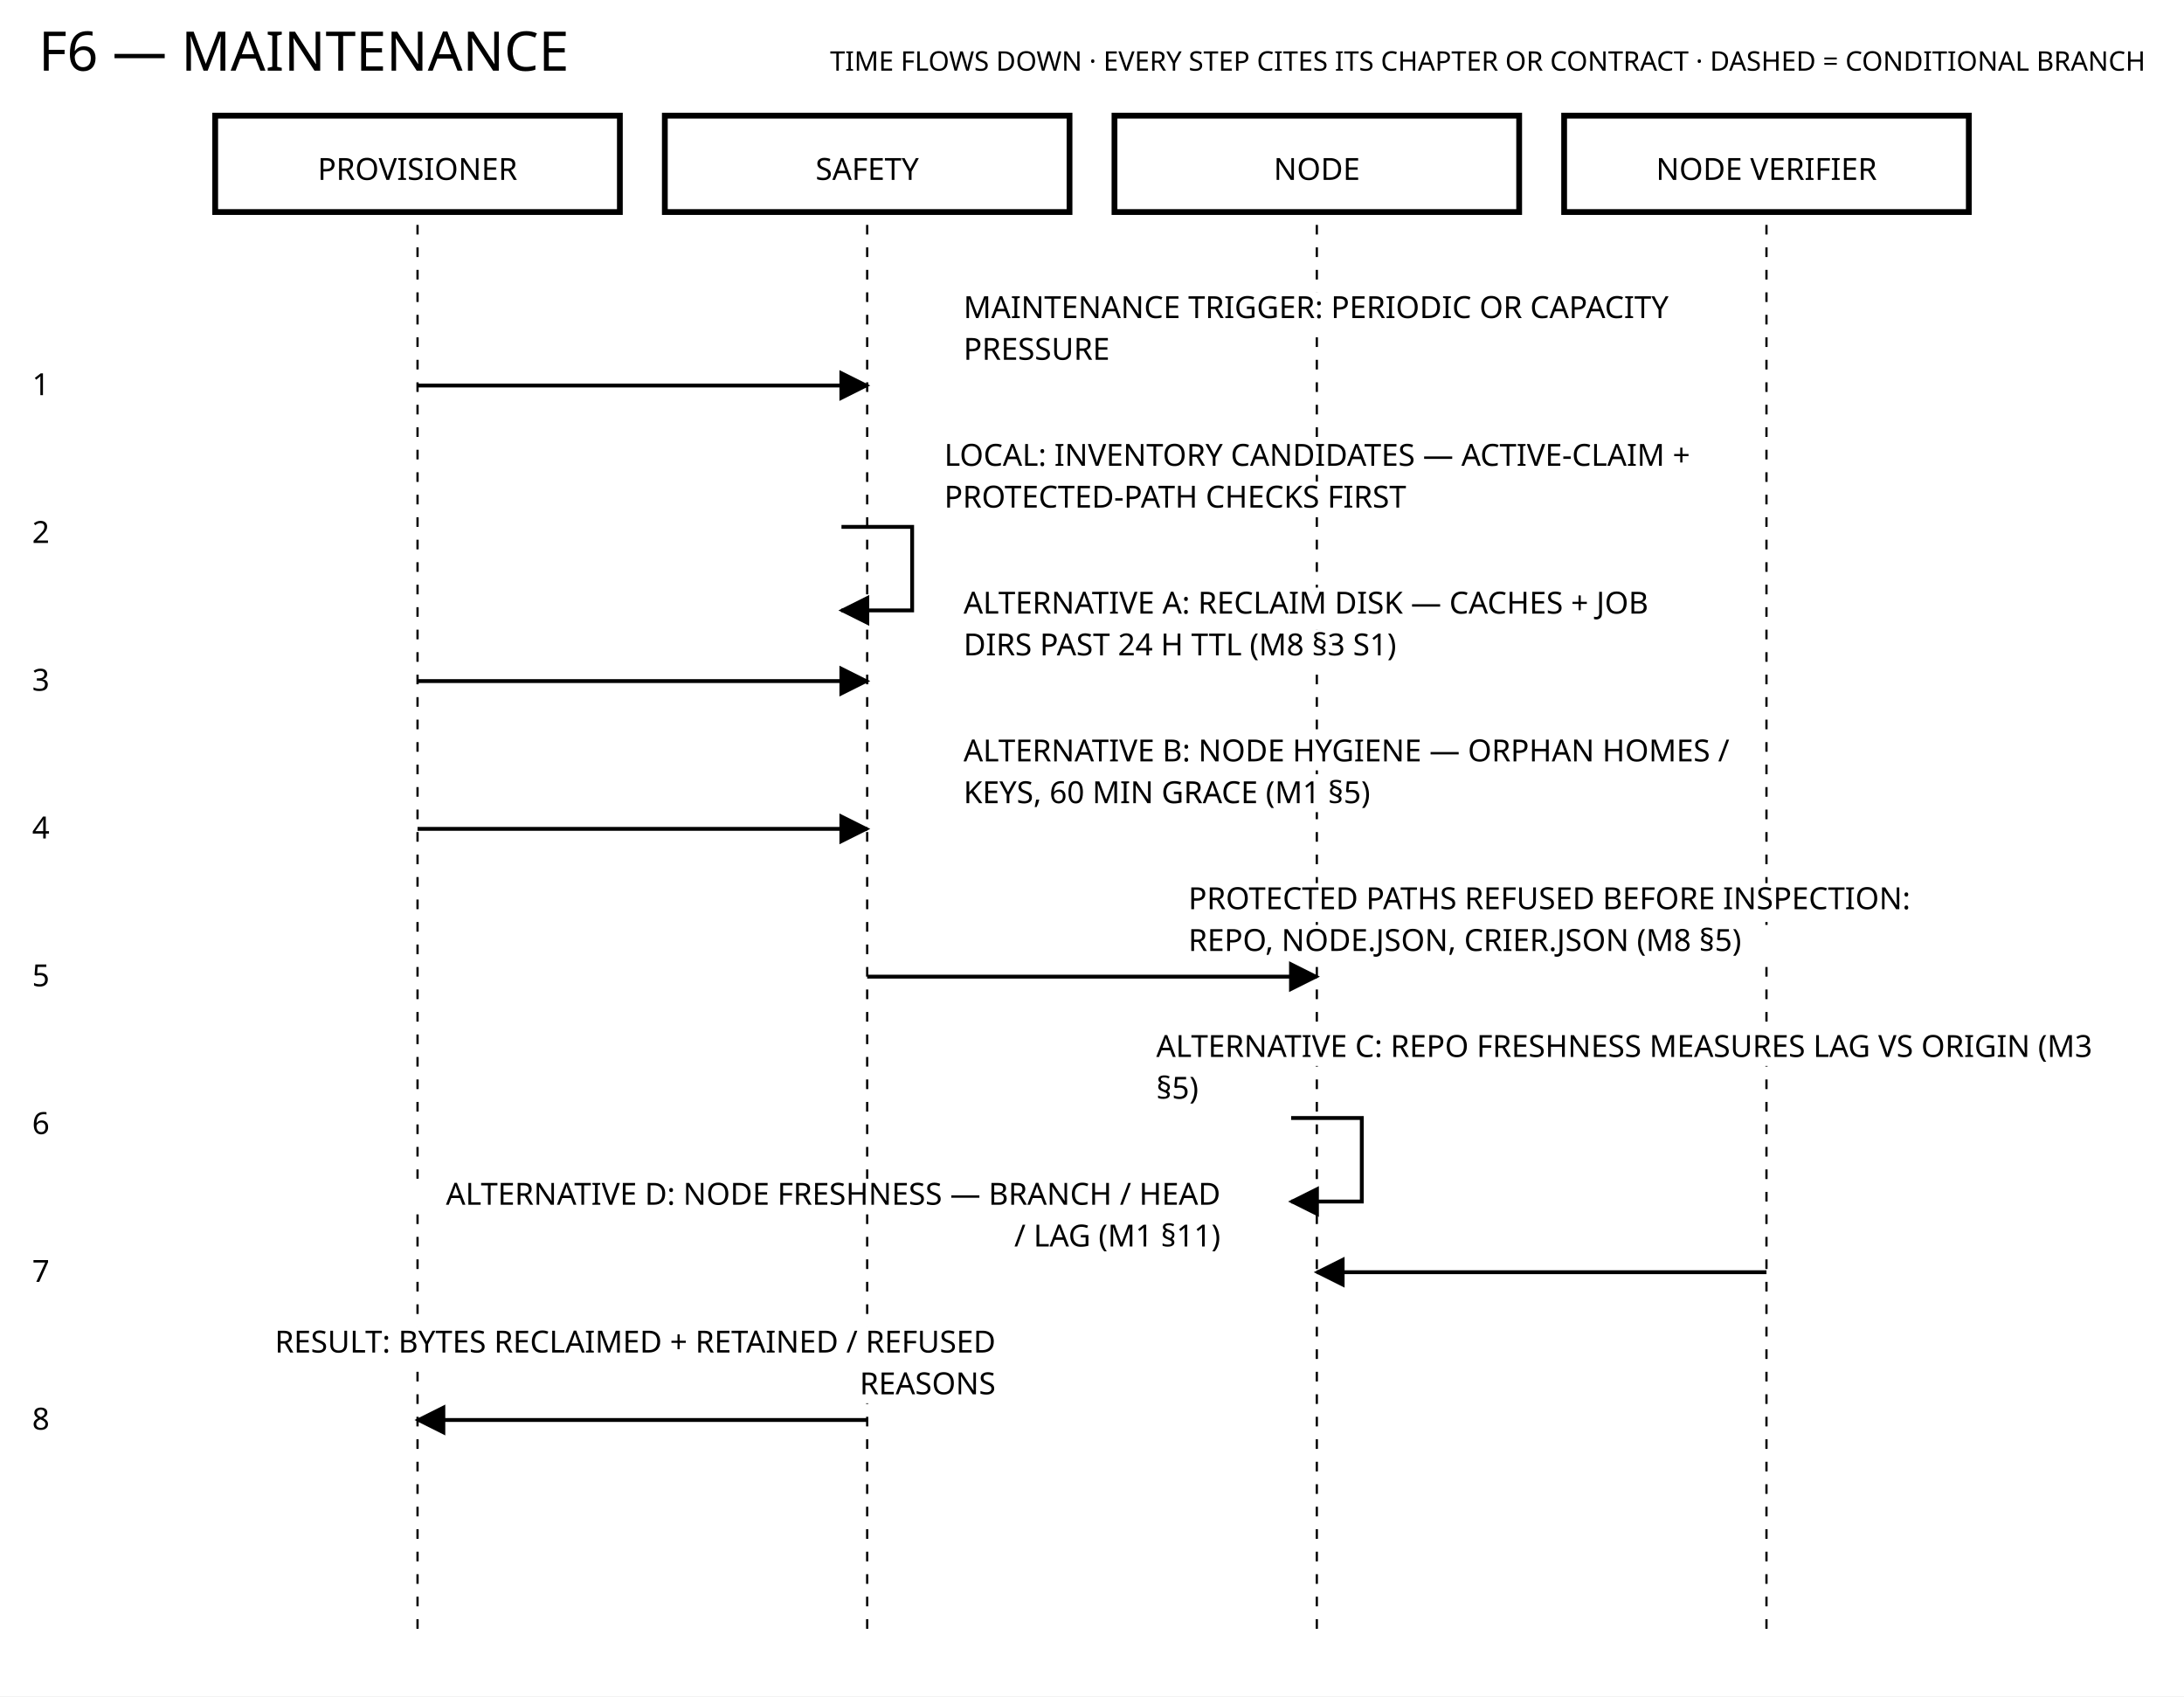
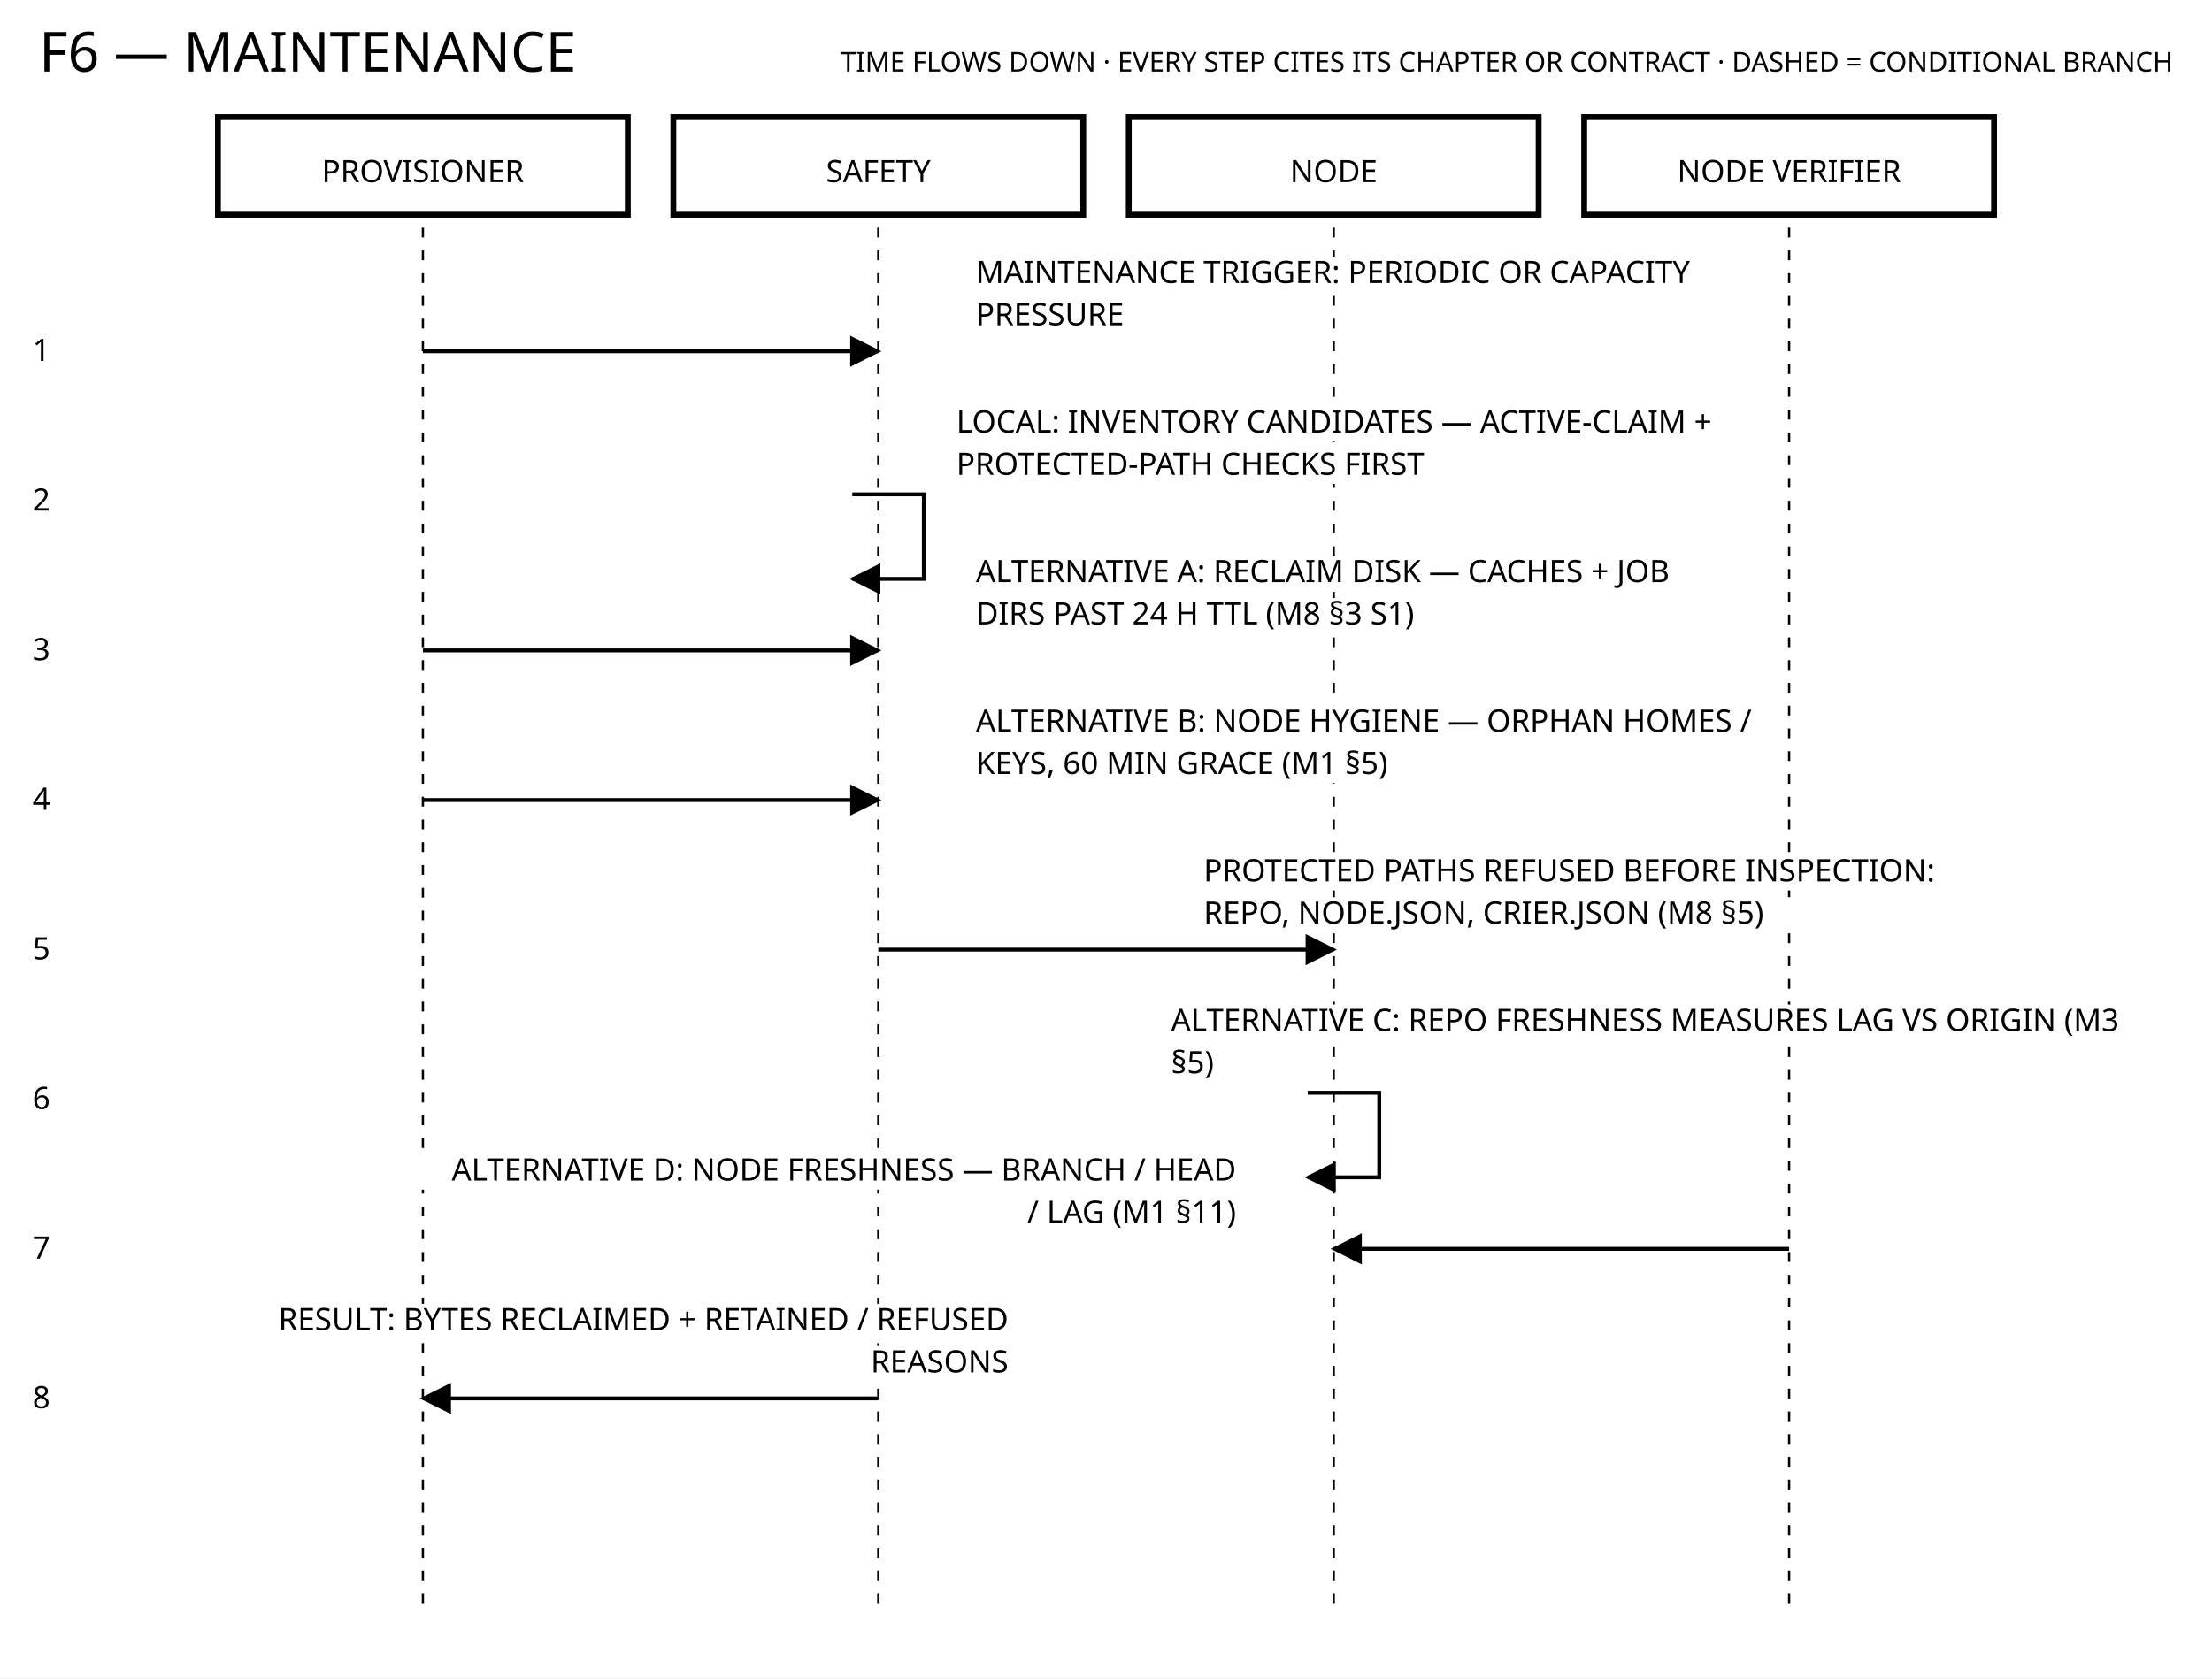
- <svg xmlns="http://www.w3.org/2000/svg" width="170.0mm" height="132.0mm" viewBox="0 0 680 528.0" preserveAspectRatio="xMidYMid meet">
-   <rect width="680" height="528.0" fill="#ffffff" />
+ <svg xmlns="http://www.w3.org/2000/svg" width="170.0mm" height="129.0mm" viewBox="0 0 680 516.0" preserveAspectRatio="xMidYMid meet">
+   <rect width="680" height="516.0" fill="#ffffff" />
  <defs>
    <marker id="ar" viewBox="0 0 10 10" refX="9" refY="5" markerWidth="8" markerHeight="8" orient="auto">
      <path d="M0,0 L10,5 L0,10 z" fill="#000000" />
    </marker>
  </defs>
  <g font-family="Routed Gothic Narrow, Routed Gothic, sans-serif">
    <text x="12.0" y="22.0" font-size="17.00" fill="#000000" text-anchor="start">F6 — MAINTENANCE</text>
    <text x="668.0" y="22.0" font-size="8.40" fill="#000000" text-anchor="end">TIME FLOWS DOWN · EVERY STEP CITES ITS CHAPTER OR CONTRACT · DASHED = CONDITIONAL BRANCH</text>
    <rect x="67.0" y="36.0" width="126.0" height="30.0" fill="#ffffff" stroke="#000000" stroke-width="1.8" />
    <text x="130.0" y="56.0" font-size="9.50" fill="#000000" text-anchor="middle">PROVISIONER</text>
-     <polyline points="130.0,70.0 130.0,508.0" fill="none" stroke="#000000" stroke-width="0.7" stroke-dasharray="3 4" />
+     <polyline points="130.0,70.0 130.0,496.0" fill="none" stroke="#000000" stroke-width="0.7" stroke-dasharray="3 4" />
    <rect x="207.0" y="36.0" width="126.0" height="30.0" fill="#ffffff" stroke="#000000" stroke-width="1.8" />
    <text x="270.0" y="56.0" font-size="9.50" fill="#000000" text-anchor="middle">SAFETY</text>
-     <polyline points="270.0,70.0 270.0,508.0" fill="none" stroke="#000000" stroke-width="0.7" stroke-dasharray="3 4" />
+     <polyline points="270.0,70.0 270.0,496.0" fill="none" stroke="#000000" stroke-width="0.7" stroke-dasharray="3 4" />
    <rect x="347.0" y="36.0" width="126.0" height="30.0" fill="#ffffff" stroke="#000000" stroke-width="1.8" />
    <text x="410.0" y="56.0" font-size="9.50" fill="#000000" text-anchor="middle">NODE</text>
-     <polyline points="410.0,70.0 410.0,508.0" fill="none" stroke="#000000" stroke-width="0.7" stroke-dasharray="3 4" />
+     <polyline points="410.0,70.0 410.0,496.0" fill="none" stroke="#000000" stroke-width="0.7" stroke-dasharray="3 4" />
    <rect x="487.0" y="36.0" width="126.0" height="30.0" fill="#ffffff" stroke="#000000" stroke-width="1.8" />
    <text x="550.0" y="56.0" font-size="9.50" fill="#000000" text-anchor="middle">NODE VERIFIER</text>
-     <polyline points="550.0,70.0 550.0,508.0" fill="none" stroke="#000000" stroke-width="0.7" stroke-dasharray="3 4" />
-     <text x="10.0" y="123.0" font-size="9.50" fill="#000000" text-anchor="start">1</text>
-     <polyline points="130.0,120.0 270.0,120.0" fill="none" stroke="#000000" stroke-width="1.2" marker-end="url(#ar)" />
-     <rect x="297.0" y="90.9" width="231.5" height="10.9" fill="#ffffff" />
-     <text x="300.0" y="99.0" font-size="9.50" fill="#000000" text-anchor="start">MAINTENANCE TRIGGER: PERIODIC OR CAPACITY</text>
-     <rect x="297.0" y="103.9" width="50.0" height="10.9" fill="#ffffff" />
-     <text x="300.0" y="112.0" font-size="9.50" fill="#000000" text-anchor="start">PRESSURE</text>
-     <text x="10.0" y="169.0" font-size="9.50" fill="#000000" text-anchor="start">2</text>
-     <polyline points="262.0,164.0 284.0,164.0 284.0,190.0 262.0,190.0" fill="none" stroke="#000000" stroke-width="1.2" marker-end="url(#ar)" />
-     <rect x="291.0" y="136.9" width="248.0" height="10.9" fill="#ffffff" />
-     <text x="294.0" y="145.0" font-size="9.50" fill="#000000" text-anchor="start">LOCAL: INVENTORY CANDIDATES — ACTIVE-CLAIM +</text>
-     <rect x="291.0" y="149.9" width="154.5" height="10.9" fill="#ffffff" />
-     <text x="294.0" y="158.0" font-size="9.50" fill="#000000" text-anchor="start">PROTECTED-PATH CHECKS FIRST</text>
-     <text x="10.0" y="215.0" font-size="9.50" fill="#000000" text-anchor="start">3</text>
-     <polyline points="130.0,212.0 270.0,212.0" fill="none" stroke="#000000" stroke-width="1.2" marker-end="url(#ar)" />
-     <rect x="297.0" y="182.9" width="237.0" height="10.9" fill="#ffffff" />
-     <text x="300.0" y="191.0" font-size="9.50" fill="#000000" text-anchor="start">ALTERNATIVE A: RECLAIM DISK — CACHES + JOB</text>
-     <rect x="297.0" y="195.9" width="165.5" height="10.9" fill="#ffffff" />
-     <text x="300.0" y="204.0" font-size="9.50" fill="#000000" text-anchor="start">DIRS PAST 24 H TTL (M8 §3 S1)</text>
-     <text x="10.0" y="261.0" font-size="9.50" fill="#000000" text-anchor="start">4</text>
-     <polyline points="130.0,258.0 270.0,258.0" fill="none" stroke="#000000" stroke-width="1.2" marker-end="url(#ar)" />
-     <rect x="297.0" y="228.9" width="248.0" height="10.9" fill="#ffffff" />
-     <text x="300.0" y="237.0" font-size="9.50" fill="#000000" text-anchor="start">ALTERNATIVE B: NODE HYGIENE — ORPHAN HOMES /</text>
-     <rect x="297.0" y="241.9" width="149.0" height="10.9" fill="#ffffff" />
-     <text x="300.0" y="250.0" font-size="9.50" fill="#000000" text-anchor="start">KEYS, 60 MIN GRACE (M1 §5)</text>
-     <text x="10.0" y="307.0" font-size="9.50" fill="#000000" text-anchor="start">5</text>
-     <polyline points="270.0,304.0 410.0,304.0" fill="none" stroke="#000000" stroke-width="1.2" marker-end="url(#ar)" />
-     <rect x="367.0" y="274.9" width="237.0" height="10.9" fill="#ffffff" />
-     <text x="370.0" y="283.0" font-size="9.50" fill="#000000" text-anchor="start">PROTECTED PATHS REFUSED BEFORE INSPECTION:</text>
-     <rect x="367.0" y="287.9" width="198.5" height="10.9" fill="#ffffff" />
-     <text x="370.0" y="296.0" font-size="9.50" fill="#000000" text-anchor="start">REPO, NODE.JSON, CRIER.JSON (M8 §5)</text>
-     <text x="10.0" y="353.0" font-size="9.50" fill="#000000" text-anchor="start">6</text>
-     <polyline points="402.0,348.0 424.0,348.0 424.0,374.0 402.0,374.0" fill="none" stroke="#000000" stroke-width="1.2" marker-end="url(#ar)" />
-     <rect x="357.0" y="320.9" width="314.0" height="10.9" fill="#ffffff" />
-     <text x="360.0" y="329.0" font-size="9.50" fill="#000000" text-anchor="start">ALTERNATIVE C: REPO FRESHNESS MEASURES LAG VS ORIGIN (M3</text>
-     <rect x="357.0" y="333.9" width="22.5" height="10.9" fill="#ffffff" />
-     <text x="360.0" y="342.0" font-size="9.50" fill="#000000" text-anchor="start">§5)</text>
-     <text x="10.0" y="399.0" font-size="9.50" fill="#000000" text-anchor="start">7</text>
-     <polyline points="550.0,396.0 410.0,396.0" fill="none" stroke="#000000" stroke-width="1.2" marker-end="url(#ar)" />
-     <rect x="126.5" y="366.9" width="253.5" height="10.9" fill="#ffffff" />
-     <text x="380.0" y="375.0" font-size="9.50" fill="#000000" text-anchor="end">ALTERNATIVE D: NODE FRESHNESS — BRANCH / HEAD</text>
-     <rect x="297.0" y="379.9" width="83.0" height="10.9" fill="#ffffff" />
-     <text x="380.0" y="388.0" font-size="9.50" fill="#000000" text-anchor="end">/ LAG (M1 §11)</text>
-     <text x="10.0" y="445.0" font-size="9.50" fill="#000000" text-anchor="start">8</text>
-     <polyline points="270.0,442.0 130.0,442.0" fill="none" stroke="#000000" stroke-width="1.2" marker-end="url(#ar)" />
-     <rect x="62.0" y="412.9" width="248.0" height="10.9" fill="#ffffff" />
-     <text x="310.0" y="421.0" font-size="9.50" fill="#000000" text-anchor="end">RESULT: BYTES RECLAIMED + RETAINED / REFUSED</text>
-     <rect x="265.5" y="425.9" width="44.5" height="10.9" fill="#ffffff" />
-     <text x="310.0" y="434.0" font-size="9.50" fill="#000000" text-anchor="end">REASONS</text>
+     <polyline points="550.0,70.0 550.0,496.0" fill="none" stroke="#000000" stroke-width="0.7" stroke-dasharray="3 4" />
+     <text x="10.0" y="111.0" font-size="9.50" fill="#000000" text-anchor="start">1</text>
+     <polyline points="130.0,108.0 270.0,108.0" fill="none" stroke="#000000" stroke-width="1.2" marker-end="url(#ar)" />
+     <rect x="297.0" y="78.9" width="231.5" height="10.9" fill="#ffffff" />
+     <text x="300.0" y="87.0" font-size="9.50" fill="#000000" text-anchor="start">MAINTENANCE TRIGGER: PERIODIC OR CAPACITY</text>
+     <rect x="297.0" y="91.9" width="50.0" height="10.9" fill="#ffffff" />
+     <text x="300.0" y="100.0" font-size="9.50" fill="#000000" text-anchor="start">PRESSURE</text>
+     <text x="10.0" y="157.0" font-size="9.50" fill="#000000" text-anchor="start">2</text>
+     <polyline points="262.0,152.0 284.0,152.0 284.0,178.0 262.0,178.0" fill="none" stroke="#000000" stroke-width="1.2" marker-end="url(#ar)" />
+     <rect x="291.0" y="124.9" width="248.0" height="10.9" fill="#ffffff" />
+     <text x="294.0" y="133.0" font-size="9.50" fill="#000000" text-anchor="start">LOCAL: INVENTORY CANDIDATES — ACTIVE-CLAIM +</text>
+     <rect x="291.0" y="137.9" width="154.5" height="10.9" fill="#ffffff" />
+     <text x="294.0" y="146.0" font-size="9.50" fill="#000000" text-anchor="start">PROTECTED-PATH CHECKS FIRST</text>
+     <text x="10.0" y="203.0" font-size="9.50" fill="#000000" text-anchor="start">3</text>
+     <polyline points="130.0,200.0 270.0,200.0" fill="none" stroke="#000000" stroke-width="1.2" marker-end="url(#ar)" />
+     <rect x="297.0" y="170.9" width="237.0" height="10.9" fill="#ffffff" />
+     <text x="300.0" y="179.0" font-size="9.50" fill="#000000" text-anchor="start">ALTERNATIVE A: RECLAIM DISK — CACHES + JOB</text>
+     <rect x="297.0" y="183.9" width="165.5" height="10.9" fill="#ffffff" />
+     <text x="300.0" y="192.0" font-size="9.50" fill="#000000" text-anchor="start">DIRS PAST 24 H TTL (M8 §3 S1)</text>
+     <text x="10.0" y="249.0" font-size="9.50" fill="#000000" text-anchor="start">4</text>
+     <polyline points="130.0,246.0 270.0,246.0" fill="none" stroke="#000000" stroke-width="1.2" marker-end="url(#ar)" />
+     <rect x="297.0" y="216.9" width="248.0" height="10.9" fill="#ffffff" />
+     <text x="300.0" y="225.0" font-size="9.50" fill="#000000" text-anchor="start">ALTERNATIVE B: NODE HYGIENE — ORPHAN HOMES /</text>
+     <rect x="297.0" y="229.9" width="149.0" height="10.9" fill="#ffffff" />
+     <text x="300.0" y="238.0" font-size="9.50" fill="#000000" text-anchor="start">KEYS, 60 MIN GRACE (M1 §5)</text>
+     <text x="10.0" y="295.0" font-size="9.50" fill="#000000" text-anchor="start">5</text>
+     <polyline points="270.0,292.0 410.0,292.0" fill="none" stroke="#000000" stroke-width="1.2" marker-end="url(#ar)" />
+     <rect x="367.0" y="262.9" width="237.0" height="10.9" fill="#ffffff" />
+     <text x="370.0" y="271.0" font-size="9.50" fill="#000000" text-anchor="start">PROTECTED PATHS REFUSED BEFORE INSPECTION:</text>
+     <rect x="367.0" y="275.9" width="198.5" height="10.9" fill="#ffffff" />
+     <text x="370.0" y="284.0" font-size="9.50" fill="#000000" text-anchor="start">REPO, NODE.JSON, CRIER.JSON (M8 §5)</text>
+     <text x="10.0" y="341.0" font-size="9.50" fill="#000000" text-anchor="start">6</text>
+     <polyline points="402.0,336.0 424.0,336.0 424.0,362.0 402.0,362.0" fill="none" stroke="#000000" stroke-width="1.2" marker-end="url(#ar)" />
+     <rect x="357.0" y="308.9" width="314.0" height="10.9" fill="#ffffff" />
+     <text x="360.0" y="317.0" font-size="9.50" fill="#000000" text-anchor="start">ALTERNATIVE C: REPO FRESHNESS MEASURES LAG VS ORIGIN (M3</text>
+     <rect x="357.0" y="321.9" width="22.5" height="10.9" fill="#ffffff" />
+     <text x="360.0" y="330.0" font-size="9.50" fill="#000000" text-anchor="start">§5)</text>
+     <text x="10.0" y="387.0" font-size="9.50" fill="#000000" text-anchor="start">7</text>
+     <polyline points="550.0,384.0 410.0,384.0" fill="none" stroke="#000000" stroke-width="1.2" marker-end="url(#ar)" />
+     <rect x="126.5" y="354.9" width="253.5" height="10.9" fill="#ffffff" />
+     <text x="380.0" y="363.0" font-size="9.50" fill="#000000" text-anchor="end">ALTERNATIVE D: NODE FRESHNESS — BRANCH / HEAD</text>
+     <rect x="297.0" y="367.9" width="83.0" height="10.9" fill="#ffffff" />
+     <text x="380.0" y="376.0" font-size="9.50" fill="#000000" text-anchor="end">/ LAG (M1 §11)</text>
+     <text x="10.0" y="433.0" font-size="9.50" fill="#000000" text-anchor="start">8</text>
+     <polyline points="270.0,430.0 130.0,430.0" fill="none" stroke="#000000" stroke-width="1.2" marker-end="url(#ar)" />
+     <rect x="62.0" y="400.9" width="248.0" height="10.9" fill="#ffffff" />
+     <text x="310.0" y="409.0" font-size="9.50" fill="#000000" text-anchor="end">RESULT: BYTES RECLAIMED + RETAINED / REFUSED</text>
+     <rect x="265.5" y="413.9" width="44.5" height="10.9" fill="#ffffff" />
+     <text x="310.0" y="422.0" font-size="9.50" fill="#000000" text-anchor="end">REASONS</text>
  </g>
</svg>
